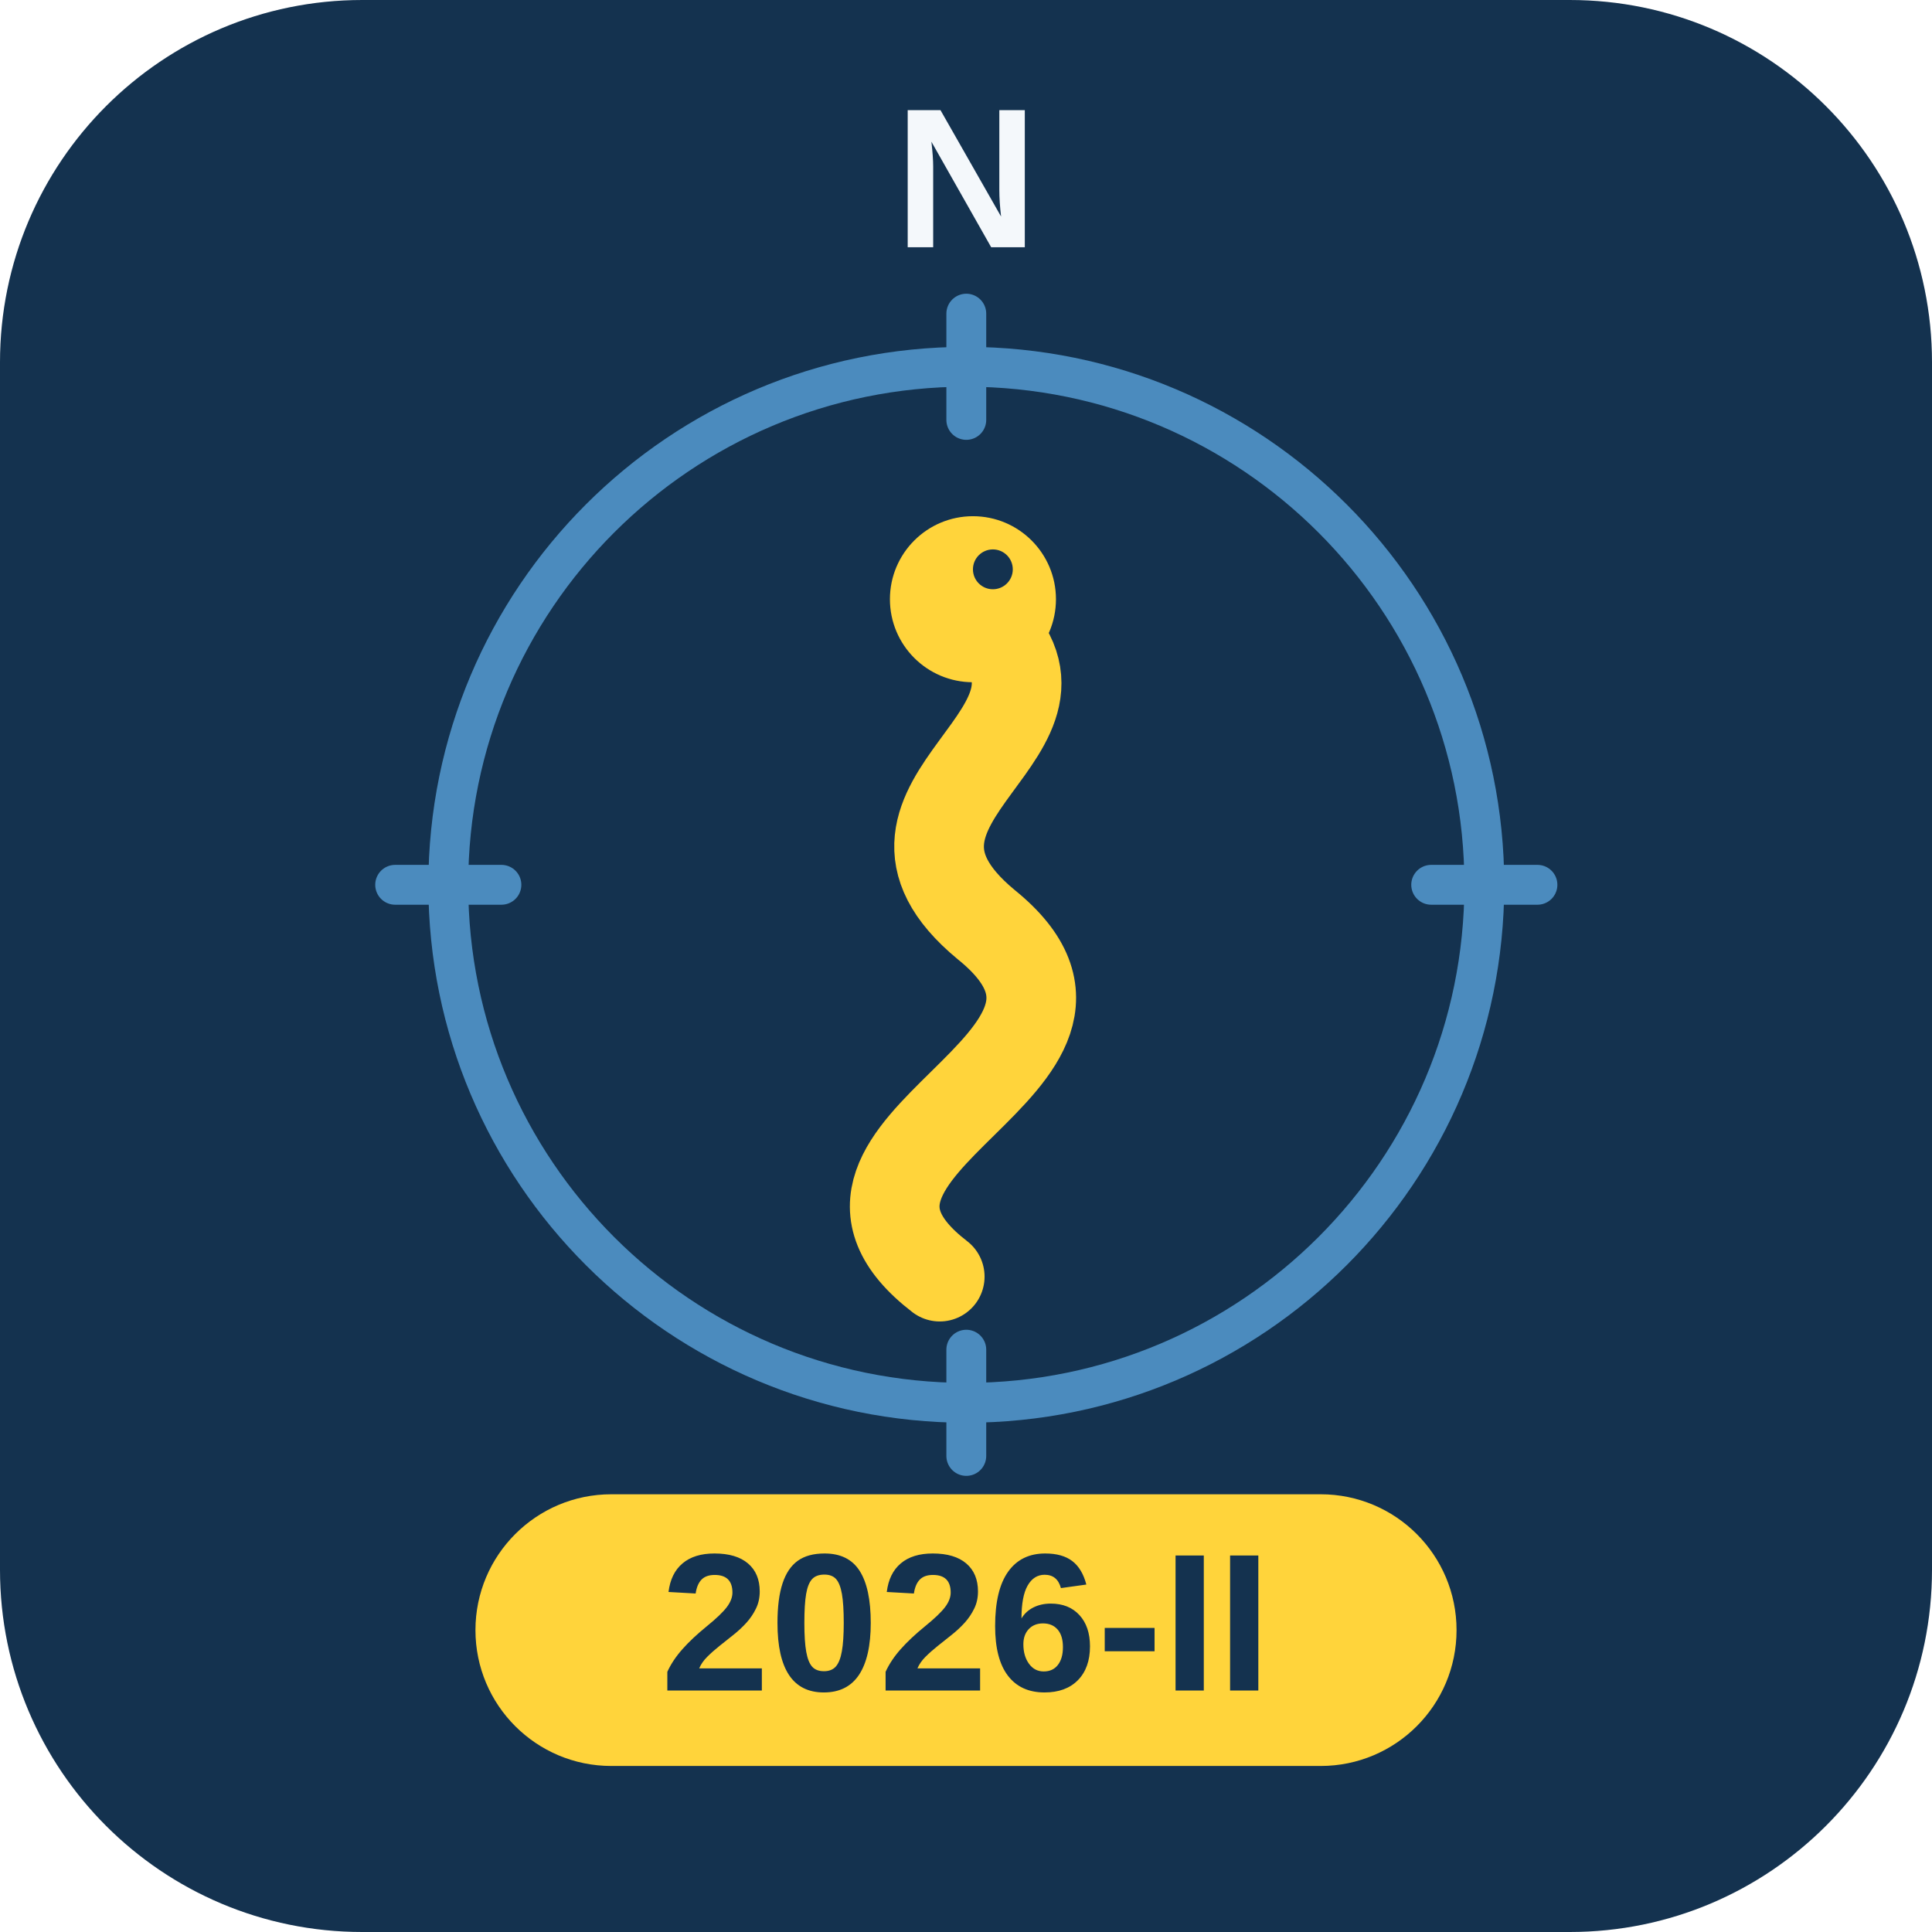
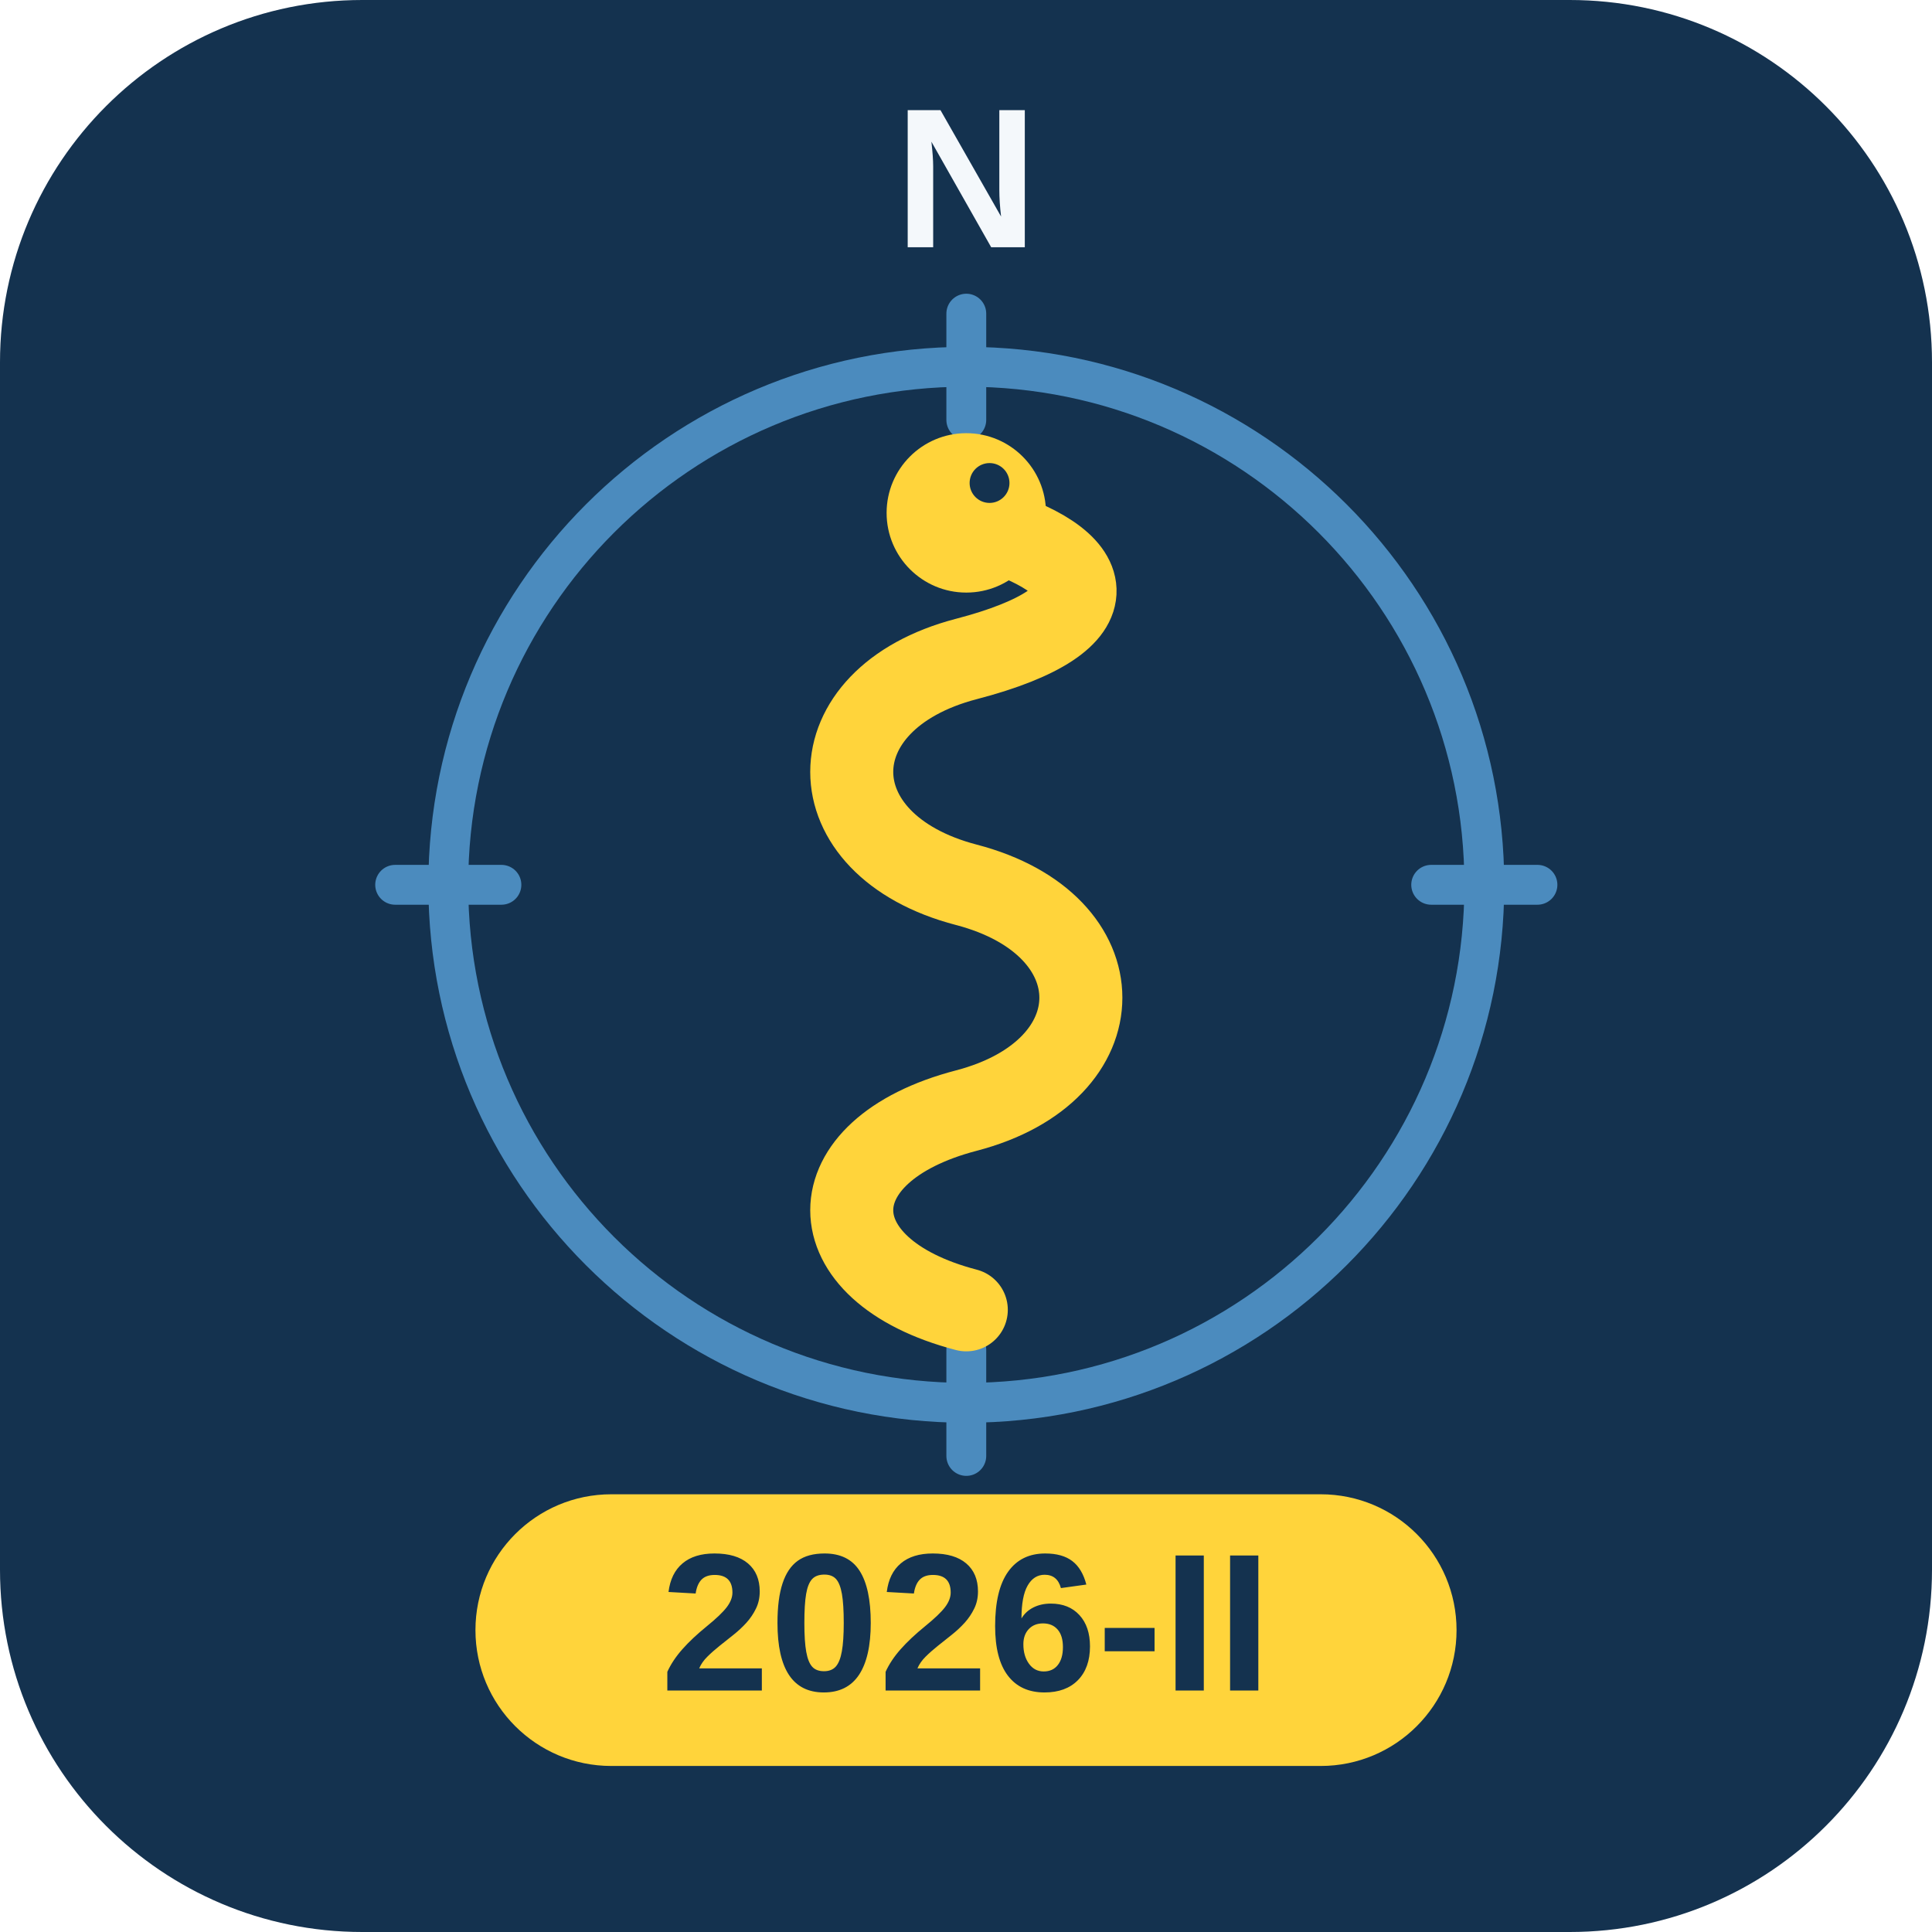
<svg xmlns="http://www.w3.org/2000/svg" width="512" height="512" viewBox="0 0 512 512">
  <rect width="512" height="512" rx="96" fill="#14324F" />
  <g transform="translate(0,-26) scale(0.88) translate(35,20)">
    <circle cx="256" cy="276" r="156" fill="none" stroke="#4B8BBE" stroke-width="12" />
    <path d="M256,104 V136 M256,416 V448 M84,276 H116 M396,276 H428" stroke="#4B8BBE" stroke-width="12" stroke-linecap="round" />
    <text x="256" y="84" text-anchor="middle" font-family="Arial, Helvetica, sans-serif" font-weight="bold" font-size="60" fill="#F4F8FB">N</text>
-     <path d="M 248,394 C 196,354 314,330 262,288 C 216,250 300,230 260,196" fill="none" stroke="#FFD43B" stroke-width="27" stroke-linecap="round" />
-     <circle cx="258" cy="190" r="25" fill="#FFD43B" />
-     <circle cx="264" cy="181" r="6" fill="#14324F" />
+     <path d="M 256,404 C 210,392 210,356 256,344 S 302,288 256,276 S 210,220 256,208 S 296,178 260,168" fill="none" stroke="#FFD43B" stroke-width="25" stroke-linecap="round" />
+     <circle cx="256" cy="164" r="24" fill="#FFD43B" />
+     <circle cx="263" cy="155" r="6" fill="#14324F" />
  </g>
  <rect x="126" y="396" width="260" height="72" rx="36" fill="#FFD43B" />
  <text x="256" y="448" text-anchor="middle" font-family="Arial, Helvetica, sans-serif" font-weight="bold" font-size="52" fill="#14324F">2026-II</text>
</svg>
